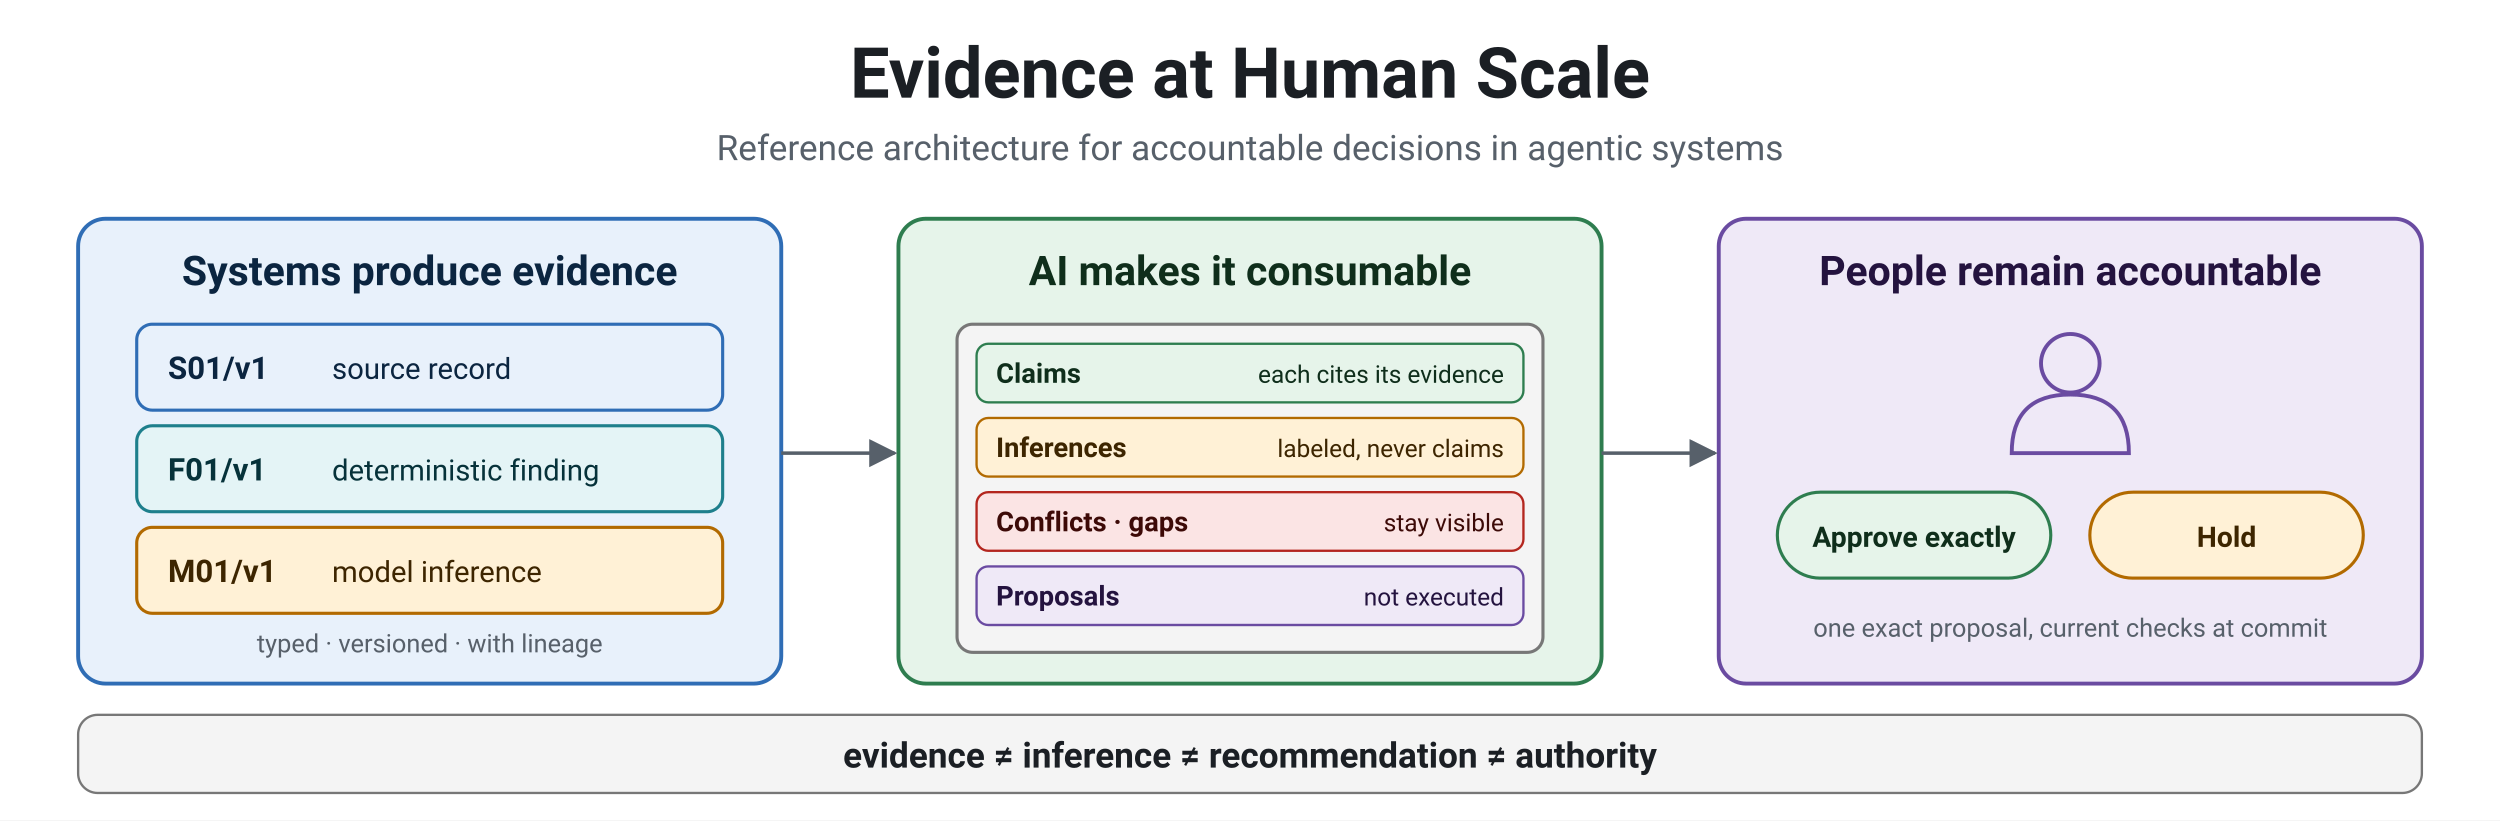
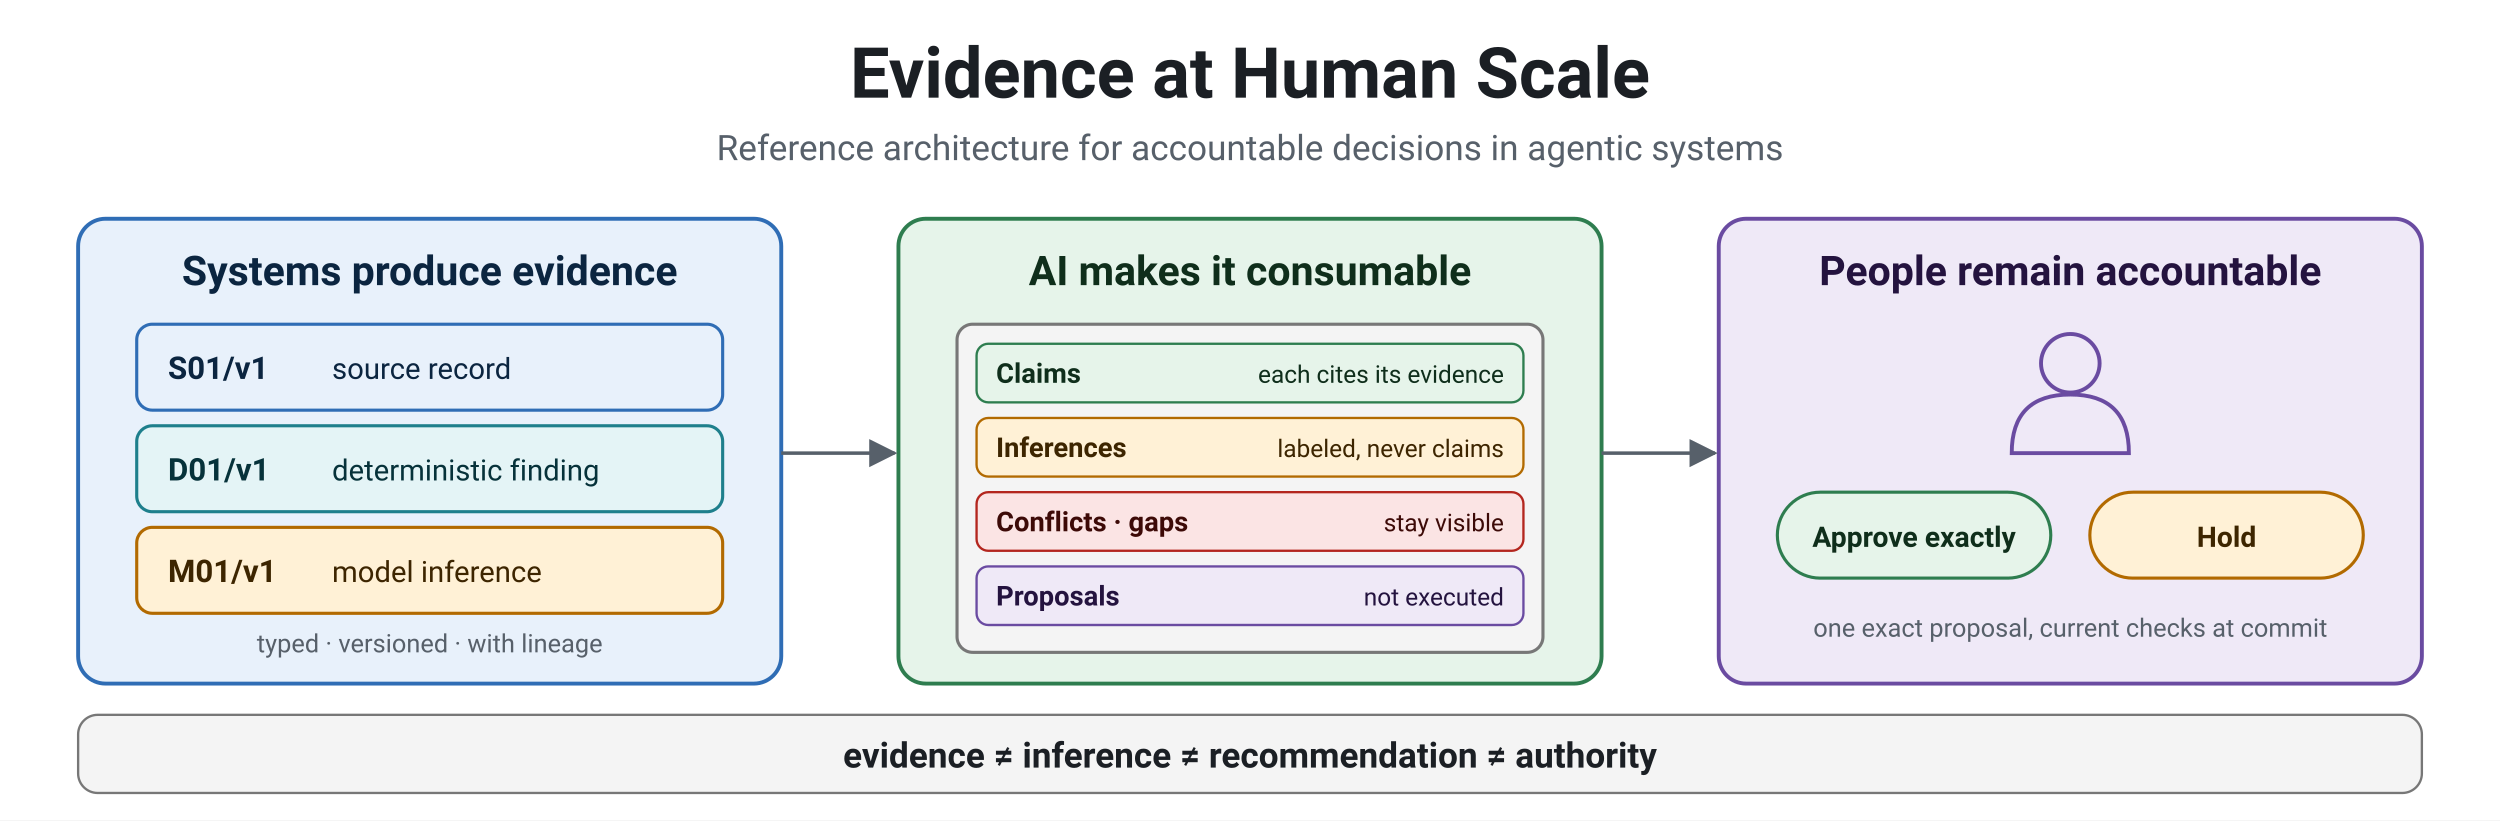
<svg xmlns="http://www.w3.org/2000/svg" viewBox="0 0 1280 420" width="1280" height="420" role="img" aria-labelledby="t d" font-family="-apple-system, 'Segoe UI', Roboto, Helvetica, Arial, sans-serif">
  <defs>
    <marker id="arr" viewBox="0 0 10 10" refX="9" refY="5" markerWidth="8" markerHeight="8" orient="auto-start-reverse">
      <path d="M0 0 L10 5 L0 10 z" fill="#57606a" />
    </marker>
  </defs>
  <rect width="1280" height="420" fill="#ffffff" />
  <text x="640.0" y="50.0" font-size="36" text-anchor="middle" font-weight="700" fill="#1b1f24">Evidence at Human Scale</text>
  <text x="640.0" y="82.0" font-size="18" text-anchor="middle" fill="#57606a">Reference architecture for accountable decisions in agentic systems</text>
  <rect x="40.0" y="112.0" width="360.0" height="238.0" rx="14" fill="#E8F1FB" stroke="#2F6DB5" stroke-width="2" />
  <text x="220.0" y="146.0" font-size="21" text-anchor="middle" font-weight="700" fill="#0B2540">Systems produce evidence</text>
  <rect x="460.0" y="112.0" width="360.0" height="238.0" rx="14" fill="#E6F4EA" stroke="#2E7D4F" stroke-width="2" />
  <text x="640.0" y="146.0" font-size="21" text-anchor="middle" font-weight="700" fill="#0F2E1B">AI makes it consumable</text>
  <rect x="880.0" y="112.0" width="360.0" height="238.0" rx="14" fill="#EFE9F7" stroke="#6A4BA1" stroke-width="2" />
  <text x="1060.0" y="146.0" font-size="21" text-anchor="middle" font-weight="700" fill="#24133F">People remain accountable</text>
  <rect x="70.0" y="166.0" width="300.0" height="44.0" rx="8" fill="#E8F1FB" stroke="#2F6DB5" stroke-width="1.6" />
  <text x="86.0" y="194.0" font-size="16" text-anchor="start" font-weight="700" fill="#0B2540">S01/v1</text>
  <text x="170.0" y="194.0" font-size="15" text-anchor="start" fill="#0B2540">source record</text>
  <rect x="70.0" y="218.0" width="300.0" height="44.0" rx="8" fill="#E4F4F6" stroke="#1E7F8C" stroke-width="1.6" />
-   <text x="86.0" y="246.0" font-size="16" text-anchor="start" font-weight="700" fill="#06323A">F01/v1</text>
+   <text x="86.0" y="246.0" font-size="16" text-anchor="start" font-weight="700" fill="#06323A">D01/v1</text>
  <text x="170.0" y="246.0" font-size="15" text-anchor="start" fill="#06323A">deterministic finding</text>
  <rect x="70.0" y="270.0" width="300.0" height="44.0" rx="8" fill="#FFF1D6" stroke="#B26A00" stroke-width="1.6" />
  <text x="86.0" y="298.0" font-size="16" text-anchor="start" font-weight="700" fill="#3D2500">M01/v1</text>
  <text x="170.0" y="298.0" font-size="15" text-anchor="start" fill="#3D2500">model inference</text>
  <text x="220.0" y="334.0" font-size="13" text-anchor="middle" fill="#57606a">typed · versioned · with lineage</text>
  <rect x="490.0" y="166.0" width="300.0" height="168.0" rx="8" fill="#F4F4F4" stroke="#777777" stroke-width="1.6" />
  <rect x="500.0" y="176.0" width="280.0" height="30.0" rx="6" fill="#E6F4EA" stroke="#2E7D4F" stroke-width="1.2" />
  <text x="510.0" y="196.0" font-size="14" text-anchor="start" font-weight="700" fill="#0F2E1B">Claims</text>
  <text x="770.0" y="196.0" font-size="12.5" text-anchor="end" fill="#0F2E1B">each cites its evidence</text>
  <rect x="500.0" y="214.0" width="280.0" height="30.0" rx="6" fill="#FFF1D6" stroke="#B26A00" stroke-width="1.2" />
  <text x="510.0" y="234.0" font-size="14" text-anchor="start" font-weight="700" fill="#3D2500">Inferences</text>
  <text x="770.0" y="234.0" font-size="12.5" text-anchor="end" fill="#3D2500">labeled, never claims</text>
  <rect x="500.0" y="252.0" width="280.0" height="30.0" rx="6" fill="#FBE4E4" stroke="#B3261E" stroke-width="1.2" />
  <text x="510.0" y="272.0" font-size="14" text-anchor="start" font-weight="700" fill="#3D0A07">Conflicts · gaps</text>
  <text x="770.0" y="272.0" font-size="12.5" text-anchor="end" fill="#3D0A07">stay visible</text>
  <rect x="500.0" y="290.0" width="280.0" height="30.0" rx="6" fill="#EFE9F7" stroke="#6A4BA1" stroke-width="1.2" />
  <text x="510.0" y="310.0" font-size="14" text-anchor="start" font-weight="700" fill="#24133F">Proposals</text>
  <text x="770.0" y="310.0" font-size="12.5" text-anchor="end" fill="#24133F">not executed</text>
  <circle cx="1060" cy="186" r="15" fill="#EFE9F7" stroke="#6A4BA1" stroke-width="2" />
  <path d="M1030 232 q0 -30 30 -30 q30 0 30 30 z" fill="#EFE9F7" stroke="#6A4BA1" stroke-width="2" />
  <rect x="910.0" y="252.0" width="140.0" height="44.0" rx="22" fill="#E6F4EA" stroke="#2E7D4F" stroke-width="1.6" />
  <text x="980.0" y="280.0" font-size="14.5" text-anchor="middle" font-weight="700" fill="#0F2E1B">Approve exactly</text>
  <rect x="1070.0" y="252.0" width="140.0" height="44.0" rx="22" fill="#FFF1D6" stroke="#B26A00" stroke-width="1.6" />
  <text x="1140.0" y="280.0" font-size="14.5" text-anchor="middle" font-weight="700" fill="#3D2500">Hold</text>
  <text x="1060.0" y="326.0" font-size="13" text-anchor="middle" fill="#57606a">one exact proposal, current checks at commit</text>
  <path d="M400.0 232.0 L458.0 232.0" fill="none" stroke="#57606a" stroke-width="1.8" marker-end="url(#arr)" />
  <path d="M820.0 232.0 L878.0 232.0" fill="none" stroke="#57606a" stroke-width="1.8" marker-end="url(#arr)" />
  <rect x="40.0" y="366.0" width="1200.0" height="40.0" rx="10" fill="#F4F4F4" stroke="#777777" stroke-width="1.2" />
  <text x="640.0" y="393.0" font-size="18" text-anchor="middle" font-weight="700" fill="#1b1f24">evidence  ≠  inference  ≠  recommendation  ≠  authority</text>
</svg>
